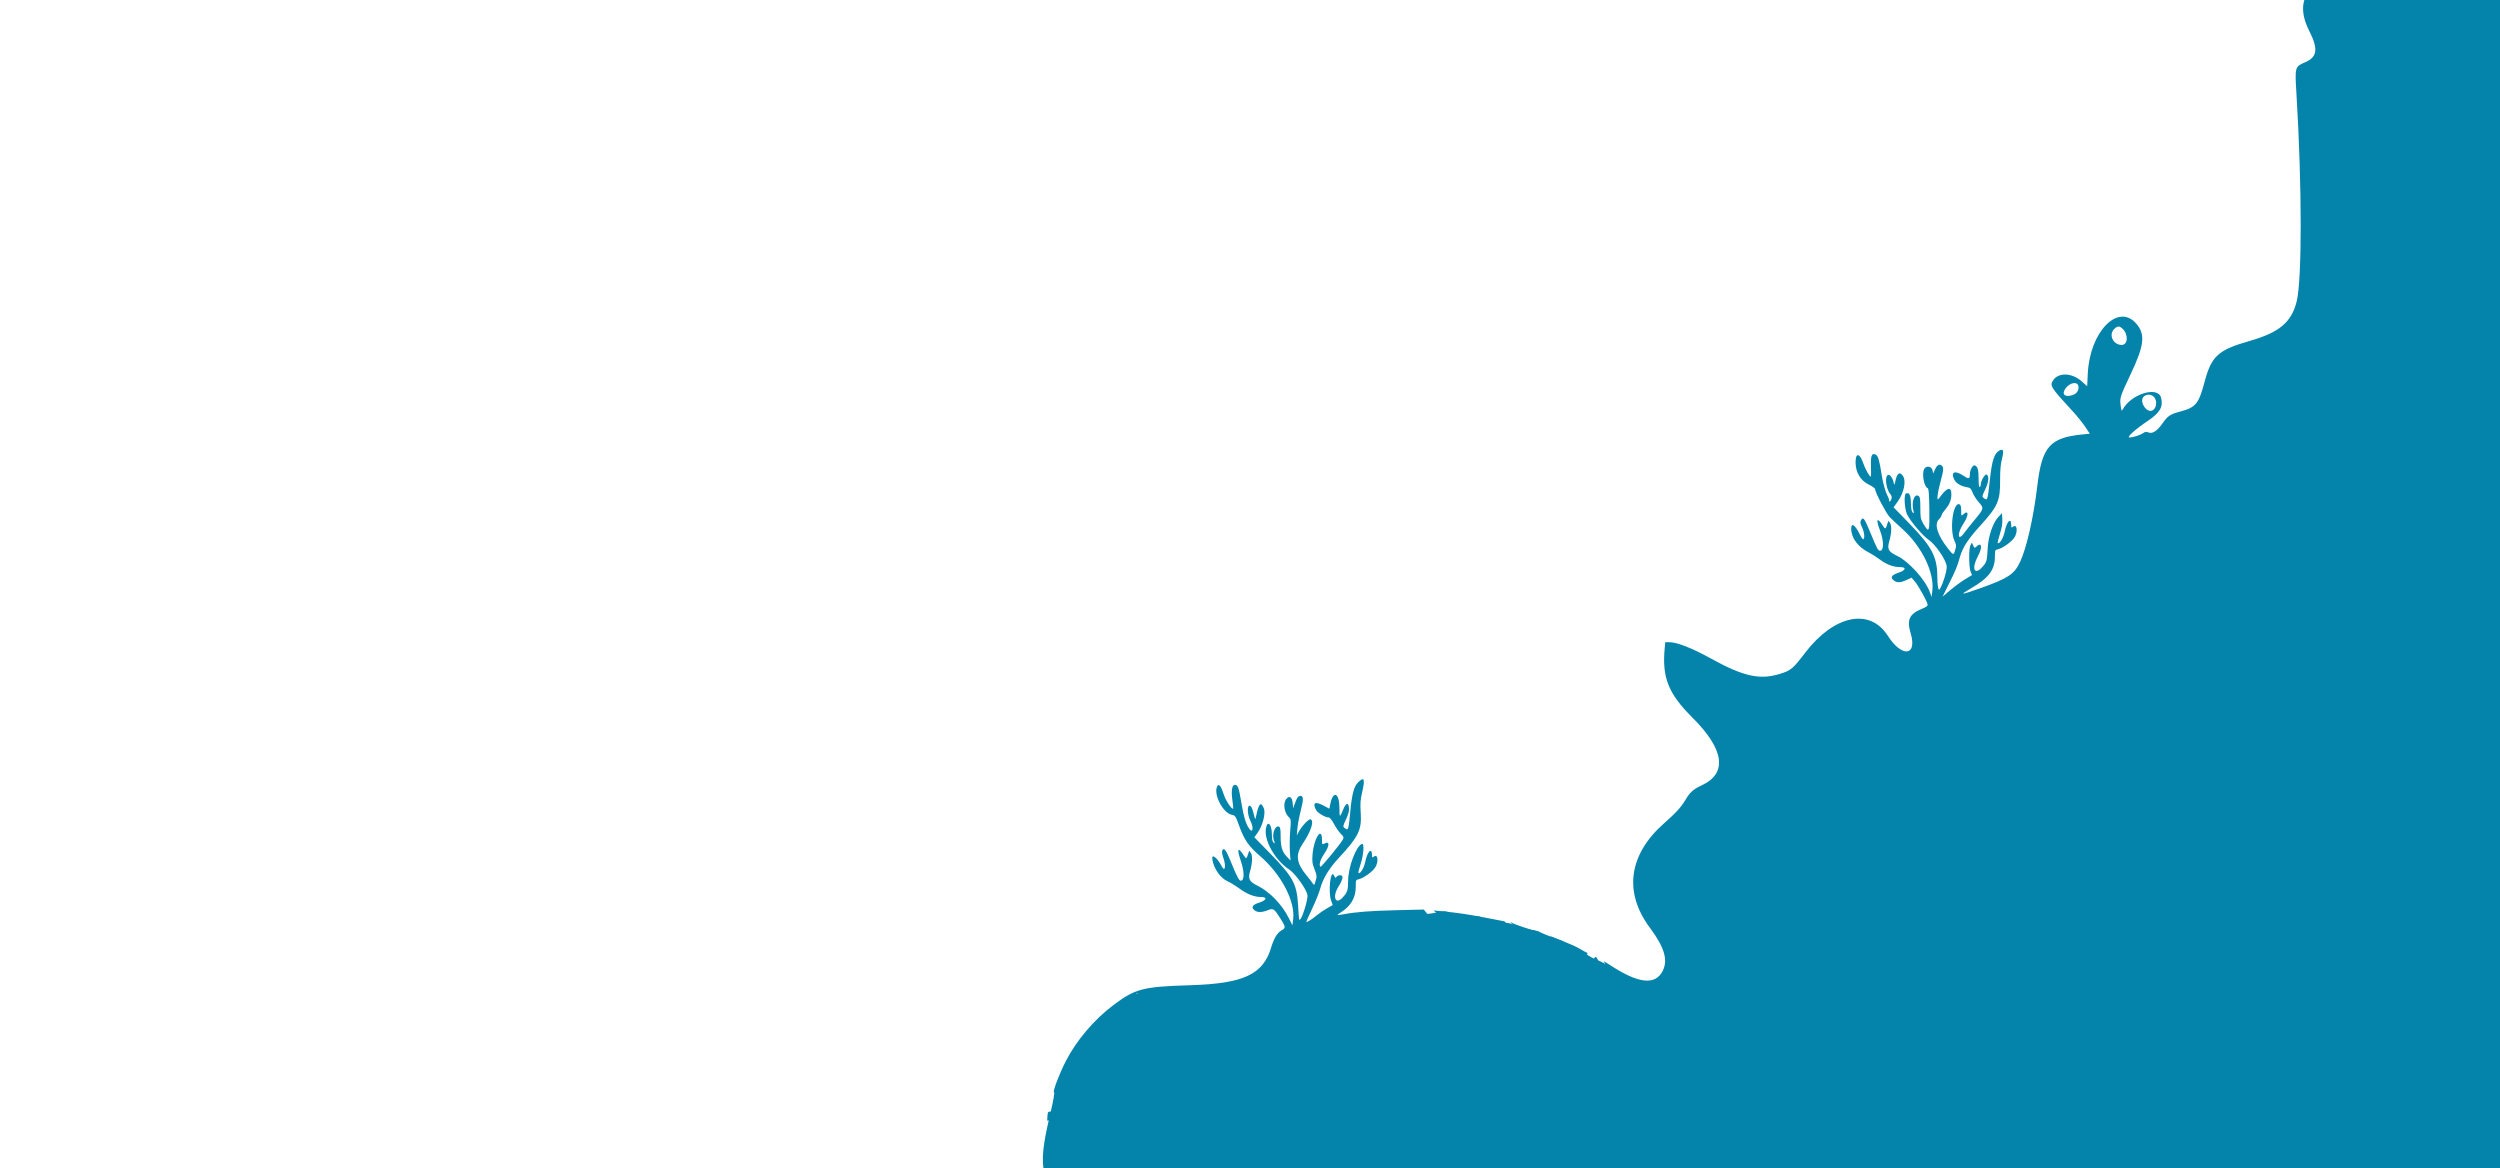
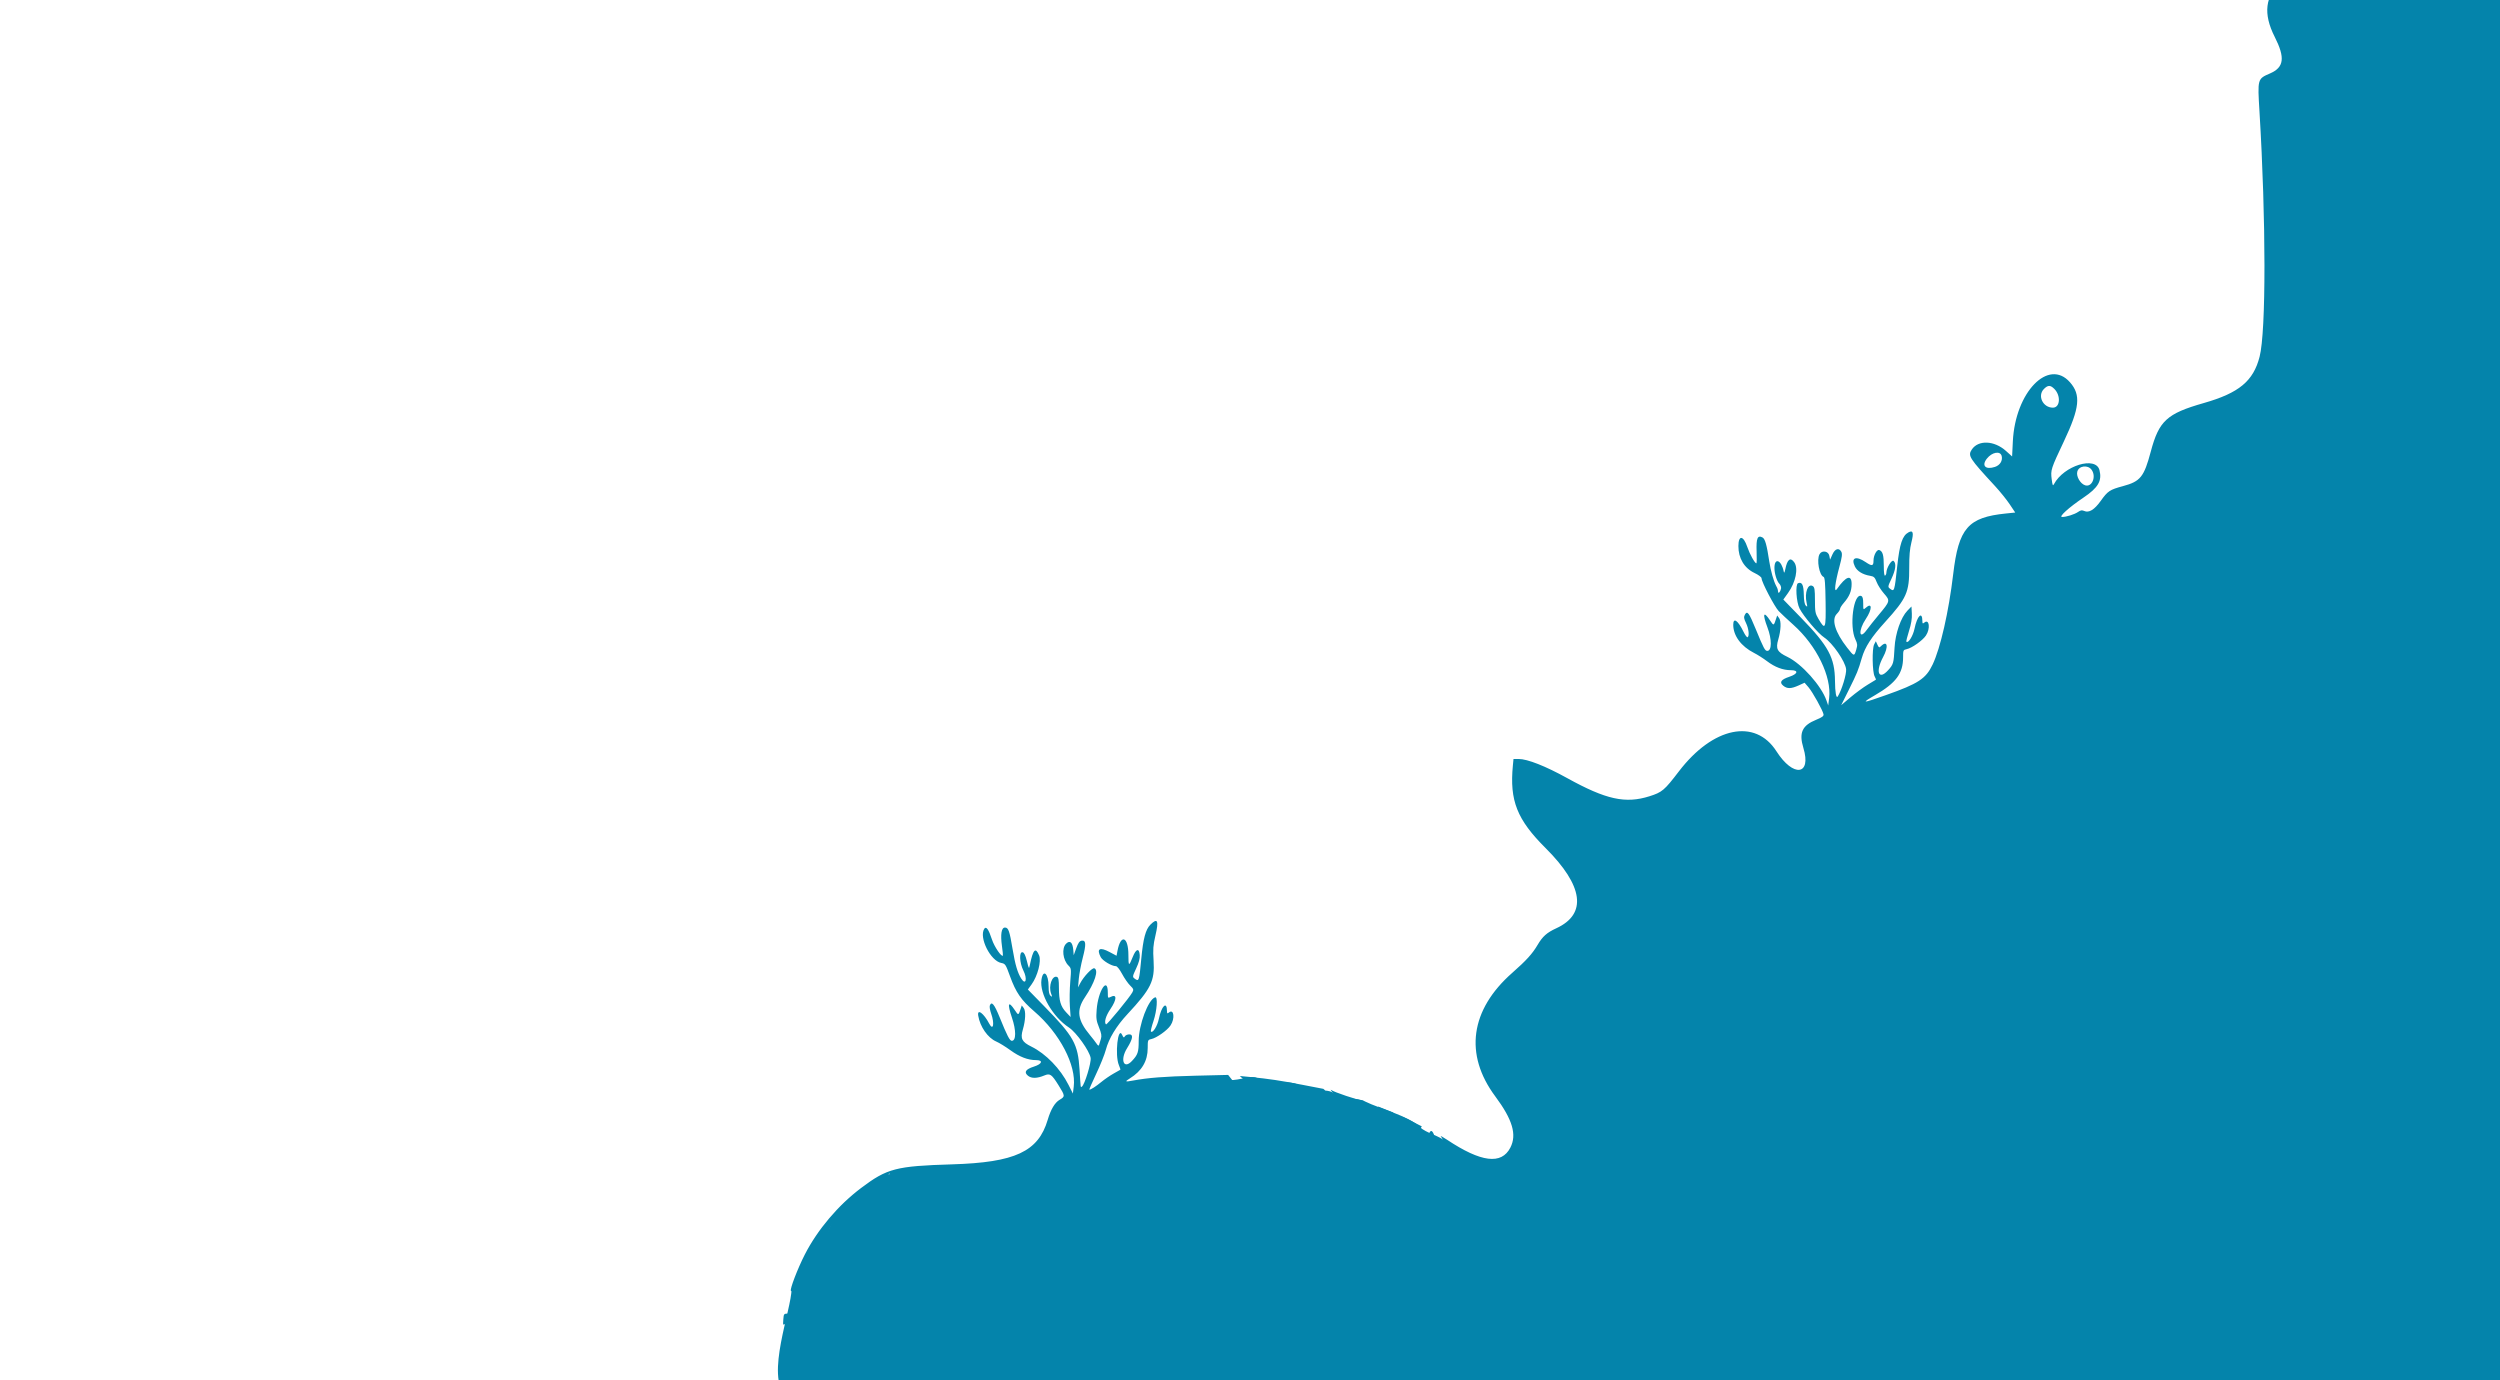
- <svg xmlns="http://www.w3.org/2000/svg" id="splitsvg" version="1.1" viewBox="47.156 314.203 382.65 178.627">
+ <svg xmlns="http://www.w3.org/2000/svg" id="splitsvg" version="1.1" viewBox="106.025 314.203 323.781 178.627">
  <defs />
  <path id="path3" d="M 381.598 1.237 C 381.734 2.732 381.396 9.626 381.079 11.845 C 380.552 15.532 379.296 17.112 376.594 17.488 C 373.798 17.877 373.602 17.666 375.632 16.456 C 377.42 15.39 377.984 14.769 378.107 13.728 C 378.192 13.012 378.273 12.868 378.697 12.68 C 379.713 12.23 380.531 10.667 379.75 10.667 C 379.613 10.667 379.5 10.554 379.5 10.417 C 379.5 10.077 379.222 10.101 379.013 10.458 C 378.876 10.694 378.843 10.63 378.838 10.125 C 378.836 9.781 378.77 9.5 378.692 9.5 C 378.151 9.5 377.334 11.43 377.333 12.71 C 377.332 13.384 377.24 13.698 376.929 14.083 C 376.37 14.776 376.146 14.26 376.65 13.443 C 377.143 12.647 377.099 12.386 376.458 12.29 C 375.749 12.184 375.667 12.348 375.709 13.783 L 375.744 14.983 L 374.778 15.675 L 373.811 16.367 L 374.299 15.392 C 374.567 14.856 374.914 14.028 375.07 13.554 C 375.383 12.595 375.983 11.695 377.2 10.355 C 378.404 9.028 378.567 8.635 378.592 7 C 378.604 6.221 378.673 5.227 378.746 4.792 C 378.892 3.921 378.636 3.714 378.129 4.292 C 377.878 4.577 377.803 4.778 377.596 5.708 C 377.54 5.96 377.384 6.167 377.25 6.167 C 377.116 6.167 376.949 6.373 376.879 6.625 C 376.766 7.03 376.742 6.986 376.667 6.251 C 376.564 5.227 376.101 4.993 375.813 5.82 C 375.607 6.41 375.647 6.393 375.087 6.138 C 374.781 5.999 374.606 5.994 374.479 6.121 C 374.159 6.441 374.497 6.962 375.256 7.319 C 375.665 7.511 376 7.733 376 7.811 C 376 7.889 376.191 8.236 376.425 8.58 L 376.851 9.207 L 376.42 9.812 C 375.261 11.44 374.426 12.027 375.432 10.506 C 375.866 9.851 375.857 9.5 375.407 9.5 C 375.262 9.5 375.167 9.335 375.167 9.083 C 375.167 8.487 374.751 8.563 374.479 9.208 C 374.206 9.854 374.175 11.853 374.432 12.183 C 374.532 12.312 374.569 12.579 374.515 12.778 C 374.427 13.102 374.361 13.057 373.868 12.339 C 373.054 11.153 373.006 10.529 373.654 9.52 C 374.573 8.087 374.378 6.539 373.446 7.875 L 373.184 8.25 L 373.177 7.833 C 373.173 7.604 373.283 7.045 373.421 6.591 C 373.637 5.879 373.639 5.734 373.435 5.53 C 373.158 5.254 372.836 5.398 372.828 5.802 C 372.824 6.06 372.809 6.059 372.653 5.792 C 372.26 5.116 371.565 5.767 371.768 6.622 C 371.829 6.876 371.981 7.202 372.106 7.347 C 372.282 7.55 372.309 7.964 372.224 9.162 C 372.095 10.969 371.667 10.944 371.667 9.13 C 371.667 8.154 371.322 7.646 371.006 8.156 C 370.912 8.309 370.854 8.294 370.778 8.097 C 370.723 7.952 370.562 7.833 370.422 7.833 C 370.058 7.833 370.072 9.449 370.44 10.005 C 370.624 10.282 370.507 10.217 370.084 9.808 L 369.455 9.199 L 369.821 8.443 C 370.257 7.542 370.252 6.285 369.813 6.202 C 369.65 6.171 369.498 6.301 369.43 6.534 L 369.316 6.917 L 369.164 6.542 C 368.807 5.666 368.345 6.357 368.655 7.304 C 368.765 7.641 368.891 8.029 368.935 8.167 C 368.979 8.304 368.897 8.209 368.751 7.956 C 368.606 7.703 368.356 6.841 368.195 6.04 C 367.935 4.742 367.86 4.577 367.513 4.527 C 367.136 4.473 367.126 4.503 367.201 5.411 C 367.291 6.498 367.013 6.419 366.632 5.25 C 366.327 4.313 365.906 4.349 365.95 5.308 C 365.99 6.182 366.332 6.745 367.096 7.196 C 367.41 7.381 367.667 7.633 367.667 7.754 C 367.667 7.876 367.918 8.457 368.225 9.046 C 368.687 9.934 368.747 10.164 368.578 10.396 C 368.398 10.642 368.361 10.645 368.275 10.422 C 368.069 9.884 367.795 10.159 367.906 10.792 C 368.325 13.185 368.201 13.321 367.389 11.362 C 366.71 9.726 366.065 9.703 366.564 11.333 C 366.68 11.712 366.651 11.7 366.25 11.208 C 365.739 10.581 365.5 10.521 365.5 11.019 C 365.5 11.652 366.216 12.685 366.894 13.031 C 367.25 13.213 367.843 13.58 368.212 13.847 C 368.685 14.19 369.085 14.336 369.567 14.341 L 370.25 14.349 L 369.669 14.634 C 368.549 15.181 368.952 15.882 370.196 15.55 C 370.941 15.351 371.155 15.555 371.907 17.178 L 372.312 18.052 L 371.494 18.787 C 369.38 20.688 369.105 22.968 370.627 25.975 C 372.001 28.691 371.843 29.924 370.019 30.715 C 368.392 31.421 368.397 31.402 368.655 35.645 C 369.509 49.707 369.517 64.12 368.672 67.402 C 367.859 70.564 366.012 72.096 361.439 73.403 C 356.656 74.769 355.639 75.701 354.577 79.692 C 353.704 82.97 353.235 83.554 350.982 84.161 C 349.26 84.626 349.012 84.79 348.094 86.078 C 347.272 87.229 346.567 87.657 345.952 87.378 C 345.67 87.25 345.485 87.28 345.167 87.503 C 344.712 87.822 343.613 88.168 343.083 88.159 C 342.613 88.151 343.996 86.903 345.873 85.64 C 347.767 84.366 348.282 83.481 347.935 82.096 C 347.466 80.227 343.31 81.504 342.038 83.909 C 341.895 84.178 341.845 84.065 341.743 83.254 C 341.595 82.067 341.638 81.936 343.339 78.333 C 345.375 74.023 345.546 72.347 344.119 70.721 C 341.329 67.544 337.024 71.99 336.713 78.369 L 336.618 80.321 L 335.826 79.608 C 334.304 78.24 332.226 78.158 331.389 79.435 C 330.866 80.234 331.052 80.524 334.417 84.168 C 335.058 84.863 335.907 85.916 336.303 86.508 L 337.022 87.583 L 335.812 87.707 C 330.898 88.209 329.692 89.599 328.987 95.568 C 328.416 100.403 327.336 105.15 326.323 107.271 C 325.444 109.113 324.49 109.737 320.266 111.232 C 317.178 112.326 316.994 112.326 318.867 111.236 C 321.589 109.651 322.5 108.422 322.5 106.333 C 322.5 105.422 322.523 105.37 322.958 105.279 C 323.641 105.135 325.019 104.162 325.453 103.517 C 326.059 102.615 325.895 101.298 325.243 101.839 C 325.042 102.006 325 101.973 324.997 101.645 C 324.989 100.302 324.321 100.946 323.978 102.628 C 323.787 103.568 323.168 104.557 322.924 104.313 C 322.882 104.27 323.035 103.644 323.264 102.921 C 323.553 102.013 323.666 101.321 323.632 100.679 L 323.583 99.75 L 323.051 100.3 C 322.214 101.163 321.492 103.243 321.394 105.069 C 321.284 107.114 321.247 107.243 320.56 108.004 C 319.329 109.366 318.884 108.202 319.909 106.304 C 320.648 104.937 320.464 104.059 319.617 104.906 C 319.409 105.115 319.351 105.088 319.173 104.698 L 318.969 104.25 L 318.749 104.671 C 318.464 105.214 318.512 108.256 318.814 108.806 C 318.931 109.02 319.002 109.214 318.972 109.236 C 318.941 109.259 318.467 109.548 317.917 109.877 C 317.367 110.207 316.369 110.939 315.699 111.504 L 314.482 112.532 L 315.462 110.558 C 316.563 108.34 316.678 108.059 317.155 106.417 C 317.569 104.988 318.395 103.714 320.179 101.75 C 322.958 98.692 323.307 97.906 323.294 94.733 C 323.287 93.205 323.369 92.254 323.577 91.443 C 323.896 90.197 323.792 89.832 323.208 90.144 C 322.408 90.573 322.057 91.617 321.743 94.5 C 321.379 97.847 321.37 97.874 320.789 97.433 C 320.511 97.222 320.523 97.148 320.997 96.146 C 321.539 95 321.638 94.156 321.268 93.848 C 321.023 93.645 320.333 94.774 320.333 95.376 C 320.333 95.525 320.258 95.693 320.167 95.75 C 320.061 95.815 320 95.359 320 94.499 C 320 93.104 319.862 92.61 319.423 92.442 C 319.105 92.32 318.667 93.115 318.667 93.815 C 318.667 94.525 318.473 94.561 317.646 94 C 316.396 93.153 315.712 93.426 316.25 94.559 C 316.543 95.176 317.272 95.624 318.243 95.781 C 318.718 95.858 318.844 95.98 319.077 96.589 C 319.227 96.983 319.657 97.654 320.031 98.079 C 320.848 99.007 320.837 99.052 319.329 100.851 C 318.761 101.529 318.068 102.4 317.79 102.786 C 316.785 104.184 316.67 102.866 317.667 101.373 C 318.522 100.093 318.515 99.149 317.656 99.926 C 317.341 100.212 317.333 100.198 317.333 99.354 C 317.333 98.723 317.263 98.462 317.072 98.389 C 316.078 98.008 315.508 102.331 316.329 104.03 C 316.591 104.573 316.606 104.754 316.433 105.34 C 316.167 106.241 316.155 106.238 315.252 105.083 C 313.694 103.088 313.189 101.432 313.917 100.705 C 314.146 100.475 314.333 100.188 314.333 100.066 C 314.333 99.945 314.548 99.599 314.81 99.297 C 315.545 98.454 315.833 97.761 315.833 96.842 C 315.833 95.567 315.106 95.818 313.925 97.5 C 313.521 98.075 313.677 96.724 314.267 94.546 C 314.589 93.358 314.642 92.932 314.502 92.671 C 314.198 92.102 313.687 92.252 313.348 93.009 L 313.045 93.685 L 312.943 93.176 C 312.819 92.555 311.972 92.43 311.673 92.989 C 311.285 93.713 311.644 95.707 312.201 95.921 C 312.365 95.984 312.428 96.765 312.462 99.165 C 312.513 102.696 312.435 102.882 311.537 101.355 C 311.126 100.656 311.083 100.429 311.083 98.935 C 311.083 97.578 311.034 97.255 310.805 97.111 C 310.178 96.715 309.711 97.971 310.004 99.269 C 310.124 99.802 310.111 99.849 309.901 99.64 C 309.741 99.479 309.653 98.998 309.639 98.199 C 309.615 96.943 309.409 96.538 308.895 96.735 C 308.525 96.877 308.663 99.186 309.091 100.016 C 309.628 101.058 311.501 103.256 312.297 103.778 C 313.361 104.477 315.007 106.861 315.119 107.866 C 315.189 108.5 314.562 110.559 314.042 111.401 C 313.842 111.723 313.69 110.88 313.678 109.393 C 313.655 106.386 312.844 104.874 309.288 101.217 L 306.988 98.851 L 307.594 98.007 C 308.589 96.622 308.958 94.823 308.407 94.037 C 307.907 93.324 307.5 93.632 307.245 94.917 C 307.157 95.357 307.09 95.47 307.047 95.25 C 306.749 93.732 305.841 93.357 305.837 94.75 C 305.834 95.474 306.144 96.478 306.471 96.804 C 306.627 96.96 306.727 97.236 306.694 97.419 C 306.621 97.825 306.342 98.152 306.313 97.867 C 306.277 97.529 306.245 97.429 306.058 97.083 C 305.735 96.485 305.348 95.107 305.168 93.917 C 304.846 91.779 304.624 90.989 304.294 90.812 C 303.652 90.469 303.464 90.911 303.527 92.616 C 303.558 93.469 303.546 94.166 303.5 94.166 C 303.296 94.163 302.636 92.972 302.322 92.044 C 301.814 90.54 301.175 90.47 301.169 91.918 C 301.163 93.51 301.928 94.784 303.271 95.419 C 303.771 95.656 304.167 95.954 304.167 96.094 C 304.167 96.571 305.846 99.781 306.391 100.348 C 306.692 100.661 307.551 101.465 308.301 102.135 C 311.302 104.816 313.265 108.852 312.919 111.626 L 312.8 112.576 L 312.585 111.952 C 311.92 110.016 309.368 107.163 307.501 106.269 C 306.192 105.642 305.98 105.236 306.33 104.038 C 306.684 102.826 306.73 101.64 306.439 101.25 L 306.19 100.917 L 306.081 101.25 C 305.74 102.292 305.752 102.288 305.255 101.537 C 304.416 100.269 304.262 100.7 304.929 102.455 C 305.518 104.004 305.51 105.5 304.913 105.5 C 304.611 105.5 304.445 105.186 303.414 102.677 C 302.528 100.52 302.316 100.243 302.001 100.832 C 301.849 101.115 301.88 101.324 302.156 101.895 C 302.507 102.619 302.613 103.577 302.36 103.734 C 302.282 103.781 302.047 103.467 301.836 103.035 C 301.101 101.53 300.499 101.119 300.502 102.125 C 300.505 103.539 301.525 104.918 303.191 105.763 C 303.637 105.988 304.395 106.471 304.876 106.835 C 305.898 107.609 306.933 108 307.959 108 C 308.998 108 308.882 108.484 307.751 108.859 C 306.683 109.214 306.442 109.571 306.977 110.01 C 307.484 110.427 307.998 110.418 308.963 109.979 L 309.741 109.625 L 310.245 110.209 C 310.775 110.823 312.099 113.204 312.194 113.714 C 312.237 113.941 312.012 114.109 311.25 114.418 C 309.419 115.162 308.989 116.104 309.585 118.068 C 310.665 121.628 308.283 121.923 306.093 118.5 C 303.349 114.211 297.877 115.337 293.468 121.097 C 291.574 123.572 291.289 123.813 289.642 124.332 C 286.533 125.312 284.022 124.758 279.011 121.986 C 276.181 120.42 273.846 119.5 272.705 119.5 L 272.042 119.5 L 271.961 120.344 C 271.524 124.898 272.494 127.347 276.194 131.034 C 281.108 135.929 281.598 139.581 277.588 141.424 C 276.36 141.989 275.812 142.476 275.161 143.583 C 274.488 144.729 273.702 145.595 271.879 147.199 C 266.436 151.988 265.64 157.76 269.675 163.188 C 271.923 166.212 272.497 168.157 271.636 169.833 C 270.483 172.076 267.852 171.748 263.436 168.814 C 262.897 168.456 262.531 168.257 262.622 168.373 C 263.429 169.391 263.57 172.033 262.913 173.834 C 262.63 174.611 262.429 175.556 262.381 176.333 L 262.304 177.583 L 263.121 176.73 C 263.571 176.262 264.121 175.781 264.344 175.663 C 264.567 175.545 264.2 176.029 263.528 176.739 C 261.95 178.406 261.312 179.729 261.449 181.054 C 261.567 182.2 261.112 183.252 259.784 184.906 C 258.043 187.073 257.879 188.16 258.888 190.829 L 259.422 192.241 L 260.912 193.025 C 262.572 193.899 263.469 194.15 263.688 193.804 C 263.977 193.348 263.846 190.079 263.478 188.555 C 262.822 185.84 263.01 183.903 264.042 182.727 C 264.505 182.2 265.631 181.451 265.468 181.778 C 264.369 183.991 264.408 185.45 265.675 189.441 C 266.028 190.555 266.368 191.85 266.431 192.32 C 266.619 193.739 267.17 193.475 268.254 191.448 C 269.758 188.634 271.888 187.641 274.948 188.326 C 275.449 188.438 275.884 188.504 275.914 188.473 C 276.023 188.361 274.765 186.625 273.81 185.572 C 272.629 184.267 272.581 183.981 273.466 183.515 C 273.971 183.249 274.863 183.534 275.424 184.139 L 275.833 184.58 L 275.833 183.46 C 275.833 180.179 278.21 177.559 279.739 179.155 C 280.459 179.907 280.32 181.218 279.285 183.427 C 278.238 185.663 278.207 186.563 279.21 185.626 C 280.219 184.684 281.553 184.511 281.847 185.285 C 282.107 185.971 281.897 186.462 281.128 186.963 C 280.379 187.451 278.667 189.073 278.667 189.295 C 278.667 189.426 282.339 190.963 283.5 191.316 C 286.204 192.14 290.167 192.65 290.167 192.175 C 290.167 190.915 287.546 186.859 284.774 183.828 C 283.116 182.016 282.808 181.42 283.173 180.738 C 283.875 179.426 286.637 179.676 287.889 181.164 L 288.286 181.636 L 288.396 180.026 C 288.858 173.266 292.963 168.84 295.787 172.056 C 297.23 173.699 296.986 175.46 294.658 180.234 C 293.701 182.196 293.602 182.5 293.533 183.693 C 293.443 185.248 293.373 185.22 294.537 184.093 C 297.245 181.469 300.413 181.864 299.652 184.731 C 299.424 185.59 299.062 185.982 297.681 186.864 C 295.32 188.372 294.175 189.596 293.524 191.31 C 293.135 192.335 293.094 192.322 295.149 191.829 C 305.206 189.418 309.4 178.097 302.984 170.678 C 299.894 167.105 300.441 165.503 305.667 162.821 C 309.678 160.763 311.833 157.237 311.833 152.734 C 311.833 148.461 310.629 146.199 306.534 142.775 C 304.788 141.315 304.86 141.602 305.7 139.417 C 306.543 137.225 307.371 136.111 308.917 135.091 C 316.735 129.933 323.874 128.726 328.494 131.782 C 330.898 133.372 332.608 135.828 335.268 141.51 C 337.947 147.233 339.804 149.455 342.643 150.337 C 344.292 150.85 344.215 150.922 344.137 148.958 C 344.048 146.714 343.871 146.362 342.574 145.859 C 340.798 145.169 340.441 144.143 340.824 140.843 C 341.151 138.031 340.602 136.949 337.583 134.454 C 333.986 131.481 333.431 130.124 334.486 126.879 C 334.882 125.66 335.167 125.44 335.167 126.352 C 335.167 128.659 336.34 130.713 338.583 132.333 C 342.282 135.004 343.195 136.499 342.523 138.783 C 342.032 140.45 342.013 140.384 343.514 142.25 C 344.252 143.167 345.103 144.353 345.405 144.887 L 345.954 145.857 L 346.07 144.834 C 346.278 142.995 345.821 141.602 344.152 138.996 C 341.888 135.458 341.823 134.076 343.763 130.647 C 345.284 127.959 345.757 124.844 345.031 122.292 C 344.646 120.936 344.747 120.901 345.725 122.045 C 347.842 124.523 348.01 126.237 346.6 130.964 C 345.095 136.007 345.182 137.494 347.192 141.124 C 347.709 142.057 347.593 142.171 348.959 139.375 C 350.516 136.188 350.633 135.549 350.374 131.634 C 350.081 127.184 350.237 126.266 351.852 122.934 C 353.365 119.812 353.485 118.666 352.491 116.833 C 350.263 112.725 350.278 111.476 352.619 106.371 L 353.098 105.326 L 353.029 107.919 C 352.942 111.166 353.092 111.962 354.335 114.833 C 356.236 119.223 356.152 120.16 353.56 123.468 C 351.205 126.473 351.064 127.401 352.414 131.011 C 353.697 134.442 353.627 135.387 351.931 137.47 C 350.301 139.473 350.027 140.334 350.556 141.793 L 350.753 142.336 L 353.051 140.836 C 358.803 137.084 359.656 134.859 358.164 127.5 C 357.308 123.278 357.906 120.987 360.164 119.835 L 360.762 119.53 L 360.287 120.488 C 359.321 122.438 359.474 124.77 360.855 129.135 C 362.954 135.773 361.998 139.783 357.745 142.184 L 356.833 142.699 L 357.857 143.808 C 362.015 148.309 362.454 151.761 359.895 159.828 C 359.3 161.704 358.711 163.674 358.587 164.205 C 358.316 165.366 358.014 165.141 361.703 166.522 C 363.196 167.081 364.88 167.747 365.447 168.003 C 366.307 168.392 366.492 168.428 366.572 168.221 C 366.722 167.828 366.671 163.091 366.496 161.167 C 365.852 154.108 366.313 151.439 369.165 145.703 C 372.235 139.53 372.264 138.049 369.408 133.063 C 367.047 128.94 366.76 126.264 368.182 121.616 C 368.606 120.231 371.463 113.732 371.588 113.87 C 371.611 113.896 371.529 114.892 371.407 116.083 C 370.73 122.676 371.196 125.644 373.831 131.5 C 374.552 133.104 375.195 134.626 375.258 134.883 C 375.529 135.977 375.467 135.092 375.164 133.525 C 374.982 132.588 374.833 131.756 374.833 131.675 C 374.833 131.595 375.152 131.477 375.542 131.413 C 381.012 130.517 385.721 125.056 385.959 119.332 C 386.161 114.46 385.029 112.115 380.196 107.397 L 376.933 104.211 L 376.866 102.147 C 376.589 93.662 381.261 84.082 386.25 82.905 C 386.997 82.729 387.01 82.703 386.654 82.099 C 384.635 78.678 391.99 76.604 395 79.746 C 395.936 80.723 398.637 82 399.768 82 C 399.966 82 400 75.957 400 41 L 400 0 L 390.743 0 L 381.486 0 L 381.598 1.237 M 377.383 7.873 C 377.335 8.124 377.232 8.29 377.154 8.242 C 377.076 8.194 377.097 7.97 377.2 7.743 C 377.433 7.232 377.497 7.278 377.383 7.873 M 370.658 11.78 C 371.54 12.782 372.352 14.443 372.453 15.452 L 372.532 16.25 L 371.95 15.408 C 371.275 14.431 370.363 13.588 369.571 13.211 C 368.886 12.884 368.807 12.694 369.025 11.903 C 369.12 11.561 369.166 11.072 369.129 10.817 L 369.061 10.354 L 369.519 10.68 C 369.771 10.86 370.284 11.355 370.658 11.78 M 373.103 12.964 C 373.388 13.396 373.676 13.846 373.741 13.964 C 373.807 14.082 373.724 14.607 373.556 15.131 L 373.252 16.083 L 373.142 14.865 C 373.073 14.103 372.883 13.345 372.634 12.842 C 372.14 11.843 372.408 11.913 373.103 12.964 M 342.08 71.565 C 342.958 72.443 342.843 74 341.901 74 C 340.603 74 339.864 72.454 340.742 71.576 C 341.256 71.062 341.575 71.06 342.08 71.565 M 335.268 80.263 C 335.419 80.864 335.051 81.457 334.394 81.674 C 333.176 82.076 332.63 81.515 333.349 80.601 C 334.017 79.752 335.092 79.563 335.268 80.263 M 346.922 82.058 C 347.55 82.954 346.957 84.345 346.071 84.054 C 345.451 83.851 344.905 82.903 345.057 82.296 C 345.253 81.515 346.436 81.365 346.922 82.058 M 351.354 90.687 C 350.875 91.511 350.7 92.338 350.508 94.667 C 350.185 98.605 349.209 99.91 346.105 100.561 C 344.651 100.866 344.73 100.759 344.096 103.273 C 343.621 105.151 343.515 105.409 343.236 105.357 C 340.561 104.859 339.135 106.136 337.772 110.25 C 336.748 113.346 336.514 113.508 333.827 112.999 C 332.699 112.785 332.836 113.147 332.555 109.636 C 332.161 104.724 332.763 98.065 333.855 95.272 C 334.942 92.49 338.291 91.744 338.777 94.177 L 338.864 94.612 L 340.14 93.762 C 341.68 92.738 343.058 92.246 347.895 90.995 C 352.063 89.918 351.786 89.942 351.354 90.687 M 319.148 136.75 C 318.469 137.119 318.268 137.807 318.43 139.211 C 318.506 139.874 318.574 141.992 318.582 143.917 C 318.597 147.762 318.688 148.348 319.925 152.556 C 320.434 154.289 320.641 154.749 321.156 155.301 C 321.496 155.666 322.317 156.834 322.98 157.896 C 324.652 160.575 324.819 160.655 326.582 159.62 C 330.319 157.427 332.725 153.176 332.737 148.75 C 332.747 144.652 331.523 143.011 328.286 142.785 C 326.101 142.632 325.859 142.448 322.993 138.78 C 321.454 136.811 320.228 136.163 319.148 136.75 M 375.974 140.083 C 375.839 141.904 374.65 143.952 371.427 147.917 C 367.924 152.224 367.829 154.054 370.716 161.667 C 372.445 166.226 372.344 168.19 370.241 170.935 C 368.412 173.324 369.115 173.347 371.103 170.963 C 376.472 164.523 378.187 155.419 376.573 141.917 C 376.252 139.239 376.076 138.699 375.974 140.083 M 225.009 140.965 C 224.4 141.575 224.082 142.764 223.84 145.333 C 223.562 148.297 223.536 148.373 222.957 147.933 C 222.681 147.724 222.694 147.646 223.176 146.616 C 223.533 145.852 223.672 145.329 223.636 144.886 C 223.559 143.959 223.16 144.066 222.737 145.125 C 222.231 146.395 222.167 146.369 222.167 144.898 C 222.167 142.485 221.17 142.117 220.747 144.373 L 220.632 144.985 L 219.725 144.501 C 218.449 143.82 218.016 144.069 218.579 145.158 C 218.82 145.624 220.005 146.333 220.543 146.333 C 220.704 146.333 221.031 146.742 221.35 147.339 C 221.645 147.893 222.113 148.567 222.389 148.837 C 222.841 149.279 222.871 149.369 222.682 149.721 C 222.329 150.382 219.369 153.98 219.265 153.876 C 218.996 153.607 219.233 152.781 219.833 151.897 C 220.7 150.621 220.702 149.869 219.837 150.331 C 219.522 150.5 219.5 150.463 219.5 149.766 C 219.5 147.585 218.245 149.509 218.055 151.983 C 217.97 153.085 218.011 153.393 218.358 154.254 C 218.673 155.034 218.726 155.358 218.607 155.75 C 218.523 156.025 218.42 156.362 218.378 156.5 C 218.32 156.692 218.238 156.655 218.026 156.342 C 217.874 156.117 217.501 155.635 217.196 155.27 C 215.571 153.323 215.399 152.049 216.532 150.369 C 217.815 148.467 218.347 146.836 217.757 146.609 C 217.484 146.504 216.381 147.669 215.926 148.541 L 215.644 149.083 L 215.743 147.959 C 215.798 147.341 216.03 146.113 216.259 145.23 C 216.716 143.475 216.68 142.951 216.112 143.032 C 215.846 143.07 215.666 143.32 215.418 144 L 215.083 144.917 L 215.029 144.252 C 214.947 143.24 214.594 142.929 214.095 143.428 C 213.504 144.02 213.666 145.515 214.403 146.252 C 214.771 146.619 214.778 146.687 214.637 148.357 C 214.557 149.307 214.534 150.721 214.586 151.5 L 214.681 152.917 L 214.103 152.307 C 213.391 151.558 213.169 150.8 213.168 149.12 C 213.167 148.116 213.11 147.801 212.915 147.726 C 212.288 147.486 211.788 148.926 212.16 149.9 C 212.322 150.326 212.314 150.358 212.089 150.171 C 211.912 150.024 211.833 149.655 211.833 148.969 C 211.833 147.312 211.125 146.634 210.908 148.082 C 210.635 149.901 212.352 152.893 214.464 154.278 C 215.413 154.901 217.129 157.305 217.277 158.219 C 217.375 158.824 216.494 161.715 216.145 161.93 C 215.965 162.041 215.999 162.289 215.841 159.75 C 215.633 156.408 215.096 155.441 211.294 151.554 L 209.147 149.358 L 209.628 148.693 C 210.414 147.609 210.913 145.679 210.601 144.932 C 210.139 143.827 209.821 144.157 209.407 146.167 C 209.289 146.744 209.285 146.738 209.019 145.667 C 208.829 144.902 208.664 144.569 208.458 144.53 C 207.997 144.444 208.063 145.906 208.565 146.898 C 209.106 147.965 208.879 148.867 208.299 147.958 C 207.817 147.204 207.504 146.144 207.17 144.136 C 206.772 141.745 206.626 141.333 206.178 141.333 C 205.722 141.333 205.58 142.212 205.79 143.724 C 205.881 144.38 205.937 144.939 205.915 144.966 C 205.733 145.185 204.799 143.81 204.494 142.876 C 204.063 141.554 203.742 141.111 203.497 141.5 C 202.788 142.621 204.305 145.655 205.706 145.92 C 206.221 146.017 206.281 146.108 206.833 147.636 C 207.595 149.741 208.276 150.727 209.996 152.208 C 213.279 155.036 215.435 159.162 215.086 161.95 L 214.976 162.831 L 214.41 161.707 C 213.355 159.611 211.475 157.674 209.6 156.75 C 208.365 156.142 208.152 155.716 208.496 154.538 C 208.85 153.326 208.897 152.14 208.606 151.75 L 208.357 151.417 L 208.248 151.75 C 207.921 152.748 207.93 152.745 207.449 152.019 C 206.606 150.746 206.455 151.152 207.083 153 C 207.642 154.643 207.636 156 207.069 156 C 206.798 156 206.474 155.374 205.493 152.958 C 204.797 151.244 204.452 150.831 204.219 151.437 C 204.162 151.586 204.24 152.054 204.392 152.479 C 204.851 153.759 204.663 154.773 204.148 153.792 C 203.431 152.424 202.562 151.788 202.717 152.745 C 202.949 154.176 203.955 155.619 205.051 156.094 C 205.435 156.26 206.257 156.765 206.876 157.215 C 208.076 158.087 209.146 158.5 210.205 158.5 C 211.168 158.5 211.002 159.003 209.927 159.343 C 208.853 159.684 208.604 160.068 209.161 160.525 C 209.615 160.897 210.336 160.884 211.296 160.484 C 212.017 160.184 212.232 160.334 213.119 161.76 C 213.981 163.146 213.986 163.21 213.259 163.639 C 212.638 164.006 212.115 164.885 211.715 166.235 C 210.493 170.357 207.494 171.754 199.333 172.001 C 192.075 172.221 190.925 172.519 187.552 175.06 C 184.583 177.297 181.915 180.448 180.265 183.667 C 179.319 185.512 178.265 188.276 178.465 188.388 C 178.53 188.424 178.796 188.505 179.056 188.567 C 179.316 188.629 179.728 188.865 179.971 189.09 C 180.214 189.316 180.494 189.5 180.592 189.5 C 181.787 189.5 181.815 192.061 180.646 194.373 C 180.441 194.779 180.459 194.833 180.8 194.833 C 181.926 194.833 181.608 197.621 180.391 198.418 C 179.885 198.75 179.714 198.62 179.622 197.833 C 179.574 197.425 179.545 197.534 179.527 198.196 L 179.5 199.142 L 181.625 198.588 C 182.794 198.283 184.93 197.754 186.372 197.413 C 189.367 196.705 189.357 196.724 187.253 195.747 C 184.29 194.372 183.88 193.646 184.593 191.036 C 185.184 188.874 185.107 188.225 183.972 185.809 C 182.898 183.522 182.759 181.994 183.478 180.387 C 184.041 179.129 184.5 178.747 184.5 179.537 C 184.5 180.801 185.376 181.928 187.417 183.289 C 190.699 185.478 190.937 187.481 188.317 190.868 C 186.908 192.689 186.807 194.006 188.036 194.515 C 188.316 194.631 188.752 194.901 189.007 195.115 L 189.469 195.504 L 189.134 194.627 C 188.645 193.347 188.79 192.429 189.818 190.322 C 191.367 187.146 191.334 185.821 189.615 182.083 C 188.587 179.847 188.774 178.157 190.458 174.458 C 191.087 173.078 191.333 172.858 191.333 173.675 C 191.333 173.955 191.782 175.378 192.33 176.838 C 195.042 184.058 195.096 186.85 192.587 190.083 C 191.501 191.482 191.274 191.844 190.999 192.614 C 190.832 193.083 190.832 193.083 191.136 192.726 C 191.304 192.53 191.885 192.124 192.429 191.825 C 194.381 190.747 194.436 190.645 195.42 186.183 C 196.574 180.955 196.789 180.667 200.037 180.002 C 202.389 179.52 202.399 179.537 200.645 181.058 C 199.695 181.882 199.043 182.589 198.884 182.969 C 198.576 183.706 198.649 185.689 198.989 185.802 C 199.581 185.999 199.793 186.499 200.07 188.352 C 200.531 191.438 201.359 193.543 201.73 192.574 C 201.785 192.432 201.667 192.094 201.467 191.825 C 201.055 191.266 200.831 189.435 201.139 189.128 C 201.424 188.843 201.769 189.241 202.007 190.13 L 202.218 190.917 L 202.401 190.048 C 202.643 188.894 202.859 188.692 203.338 189.171 C 204.02 189.854 203.489 192.53 202.452 193.634 L 202.087 194.023 L 202.835 193.97 L 203.583 193.917 L 203.692 193.024 C 203.849 191.743 204.667 191.382 204.667 192.594 C 204.667 193.13 204.943 193.25 205.064 192.767 C 205.278 191.917 206.167 192.129 206.167 193.03 C 206.167 193.494 206.2 193.517 206.792 193.468 L 207.417 193.417 L 207.518 192.359 C 207.609 191.405 207.581 191.263 207.238 190.92 C 206.743 190.425 206.426 189.256 206.611 188.611 C 206.9 187.603 207.818 187.597 208.008 188.601 L 208.099 189.083 L 208.308 188.472 C 208.556 187.747 208.859 187.456 209.223 187.596 C 209.683 187.772 209.691 188.258 209.265 189.944 C 209.037 190.846 208.8 191.958 208.738 192.417 L 208.627 193.25 L 209.124 192.583 C 210.493 190.748 211.38 190.76 210.85 192.607 L 210.701 193.129 L 212.747 193.149 L 214.793 193.17 L 214.273 192.179 C 213.809 191.295 213.674 191.165 213.027 190.984 C 212.098 190.724 211.167 189.864 211.167 189.267 C 211.167 188.62 211.583 188.556 212.586 189.048 L 213.467 189.48 L 213.579 188.865 C 213.954 186.813 215.002 187.107 215.161 189.309 L 215.254 190.583 L 215.512 189.845 C 215.782 189.071 216.312 188.573 216.452 188.959 C 216.586 189.328 216.833 188.998 216.835 188.448 C 216.841 186.953 217.767 185.167 218.536 185.167 C 219.006 185.167 219.058 185.555 218.731 186.616 C 218.497 187.374 218.44 188.08 218.464 189.881 C 218.489 191.79 218.44 192.32 218.176 193.016 C 217.948 193.617 217.913 193.872 218.054 193.919 C 218.162 193.955 219.825 194.396 221.75 194.9 C 232.386 197.68 236.247 197.361 242.431 193.192 L 244.788 191.603 L 244.481 190.926 C 244.074 190.029 244.087 188.799 244.52 187.519 C 244.936 186.285 245.041 186.345 245.304 187.967 C 245.643 190.052 246.136 190.746 246.916 190.235 C 247.139 190.089 247.843 189.767 248.48 189.519 L 249.639 189.068 L 249.163 188.748 C 248.289 188.16 248.158 187.444 248.588 185.591 C 248.791 184.713 248.801 184.42 248.639 184.122 C 248.528 183.917 248.319 183.303 248.174 182.756 L 247.911 181.762 L 246.597 181.22 C 245.128 180.614 244.619 180.211 244.141 179.28 C 243.743 178.504 243.546 177.094 243.813 176.929 C 243.929 176.858 244 176.947 244 177.162 C 244 178.259 245.343 179.914 246.85 180.675 C 248.083 181.298 248 181.333 248 180.188 C 248 176.638 246.679 173.384 244.168 170.75 C 242.595 169.1 241.689 167.777 240.986 166.102 C 240.491 164.922 240.376 164.776 239.659 164.413 C 238.558 163.855 236.465 162.156 235.714 161.211 L 235.083 160.417 L 230.833 160.521 C 226.835 160.619 224.698 160.786 222.75 161.15 C 221.724 161.342 221.665 161.298 222.366 160.863 C 223.91 159.904 224.667 158.614 224.667 156.943 C 224.667 155.912 224.683 155.872 225.125 155.779 C 225.808 155.635 227.186 154.662 227.619 154.017 C 228.226 153.115 228.061 151.798 227.409 152.339 C 227.209 152.506 227.166 152.473 227.164 152.145 C 227.155 150.807 226.453 151.477 226.112 153.149 C 225.92 154.09 225.325 155.047 225.082 154.804 C 225.03 154.752 225.178 154.143 225.411 153.451 C 225.872 152.077 225.999 150.253 225.625 150.371 C 224.739 150.651 223.5 153.944 223.5 156.02 C 223.5 157.475 223.387 157.809 222.614 158.625 C 221.55 159.75 221.065 158.452 221.993 156.961 C 222.745 155.75 222.839 155.167 222.279 155.167 C 222.043 155.167 221.785 155.283 221.705 155.425 C 221.586 155.637 221.525 155.603 221.356 155.233 C 220.808 154.03 220.394 157.859 220.933 159.148 C 221.064 159.462 221.151 159.73 221.127 159.746 C 221.103 159.761 220.708 159.985 220.25 160.242 C 219.792 160.499 219.079 160.988 218.667 161.328 C 217.967 161.905 217.301 162.333 217.104 162.333 C 217.057 162.333 217.456 161.415 217.99 160.292 C 218.524 159.169 219.088 157.762 219.244 157.167 C 219.627 155.705 220.605 154.093 222.052 152.539 C 225.09 149.276 225.594 148.246 225.429 145.638 C 225.335 144.14 225.373 143.623 225.671 142.352 C 226.126 140.414 225.943 140.031 225.009 140.965 M 354.9 143.482 C 352.292 144.644 349.31 147.288 349.77 148.033 C 349.923 148.279 349.861 150.073 349.684 150.539 C 349.538 150.922 349.574 150.97 350.138 151.139 C 352.063 151.72 352.821 153.226 353.168 157.167 C 353.364 159.386 353.628 160.833 353.836 160.833 C 354.088 160.833 355.798 157.471 356.422 155.748 C 357.622 152.431 357.817 148.216 356.929 144.76 C 356.398 142.695 356.51 142.765 354.9 143.482 M 285.47 147.292 C 286.179 148.002 287.072 148.786 287.454 149.034 C 287.972 149.369 288.19 149.645 288.31 150.117 C 290.217 157.578 289.823 159.336 285.703 161.75 C 282.503 163.625 281.207 163.598 279.22 161.612 C 278.47 160.863 277.484 159.912 277.028 159.5 C 275.753 158.345 275.693 157.981 276.145 154.129 C 276.711 149.313 276.436 149.734 280.488 147.462 C 283.819 145.595 283.778 145.596 285.47 147.292 M 237.867 161.737 C 238.726 162.535 240.037 163.456 241.92 164.583 C 246.793 167.501 247.914 168.976 248.757 173.583 C 248.907 174.408 249.069 175.196 249.115 175.333 C 249.276 175.809 250.333 170.811 250.333 169.576 C 250.333 168.341 249.944 166.616 249.375 165.326 C 248.942 164.343 247.623 162.258 247.413 162.222 C 247.323 162.207 246.088 161.969 244.667 161.692 C 241.942 161.162 240.321 160.919 238.007 160.694 L 236.597 160.558 L 237.867 161.737 M 248.8 162.967 C 249.723 164.149 250.925 166.585 251.172 167.775 L 251.372 168.74 L 251.748 167.74 C 251.955 167.19 252.329 166.336 252.579 165.842 C 253.048 164.916 252.971 163.734 252.441 163.716 C 251.925 163.698 248.728 162.624 248.439 162.372 C 248.258 162.213 248.42 162.481 248.8 162.967 M 254.275 164.902 C 254.018 165.294 253.91 167.122 253.936 170.61 C 253.949 172.39 254.077 172.769 255.292 174.636 C 256.428 176.384 256.667 176.959 256.667 177.95 L 256.667 178.744 L 257.25 178.161 C 257.793 177.618 257.821 177.539 257.664 176.998 C 257.437 176.213 257.626 174.658 258.114 173.291 L 258.516 172.166 L 257.948 171.198 C 256.934 169.468 256.609 168.409 256.596 166.794 C 256.589 165.991 256.509 165.307 256.417 165.269 C 256.325 165.232 255.863 165.048 255.389 164.859 L 254.528 164.516 L 254.275 164.902 M 240.833 165.073 C 240.833 165.325 242.597 167.764 244.284 169.845 C 247.794 174.174 248.283 175.3 248.659 179.903 C 248.749 181.013 248.923 182.023 249.074 182.315 C 249.217 182.591 249.333 182.967 249.333 183.151 C 249.333 183.561 249.672 184.333 249.853 184.333 C 249.926 184.333 249.887 184.052 249.767 183.708 C 249.647 183.365 249.419 182.221 249.26 181.167 C 248.674 177.279 248.474 176.199 247.909 173.89 C 246.68 168.872 245.271 166.69 242.583 165.645 C 241.85 165.36 241.156 165.091 241.042 165.046 C 240.927 165.001 240.833 165.013 240.833 165.073 M 257.667 166.826 C 257.667 167.83 258.158 169.454 258.782 170.509 L 259.072 171 L 259.293 170.625 C 259.499 170.276 259.51 170.296 259.452 170.915 C 259.408 171.391 259.528 171.883 259.871 172.639 C 260.135 173.221 260.435 174.117 260.538 174.63 C 260.7 175.436 260.747 175.514 260.886 175.202 C 261.007 174.931 260.939 174.538 260.614 173.629 C 259.556 170.669 259.389 168.242 260.164 167.08 C 260.169 167.072 259.049 166.504 258.375 166.174 L 257.667 165.827 L 257.667 166.826 M 252.842 167.931 C 251.87 170.531 251.937 172.19 253.158 175.699 C 253.718 177.311 254.071 178.651 254.188 179.616 C 254.286 180.423 254.389 181.107 254.416 181.136 C 254.728 181.463 255.412 179.084 255.414 177.667 C 255.417 175.944 255.479 176.126 253.85 173.067 C 252.996 171.463 252.877 170.691 253.169 168.654 C 253.425 166.865 253.324 166.642 252.842 167.931 M 261.038 168.239 C 260.729 169.393 260.788 170.341 261.262 171.84 C 261.768 173.441 261.776 173.44 262.009 171.76 C 262.338 169.393 261.522 166.432 261.038 168.239 M 250.255 174.836 C 249.736 176.879 249.638 177.513 249.72 178.294 C 249.882 179.84 251.57 185.246 251.838 185.08 C 252.635 184.588 253.273 181.941 253.11 179.804 C 253.026 178.704 251.299 172.744 250.969 172.413 C 250.925 172.37 250.604 173.46 250.255 174.836 M 292.439 172.679 C 291.259 173.607 292.526 175.718 293.985 175.255 C 294.656 175.042 294.549 173.512 293.808 172.723 C 293.357 172.243 293.008 172.231 292.439 172.679 M 259.353 174.115 C 259.364 174.464 259.423 174.975 259.485 175.25 L 259.597 175.75 L 259.818 175.35 C 259.991 175.036 259.997 174.815 259.848 174.316 C 259.586 173.441 259.329 173.336 259.353 174.115 M 260.958 177.241 C 260.445 177.885 260.415 178.075 260.735 178.653 L 260.958 179.056 L 261.154 178.69 C 261.343 178.336 261.614 176.667 261.482 176.667 C 261.446 176.667 261.21 176.925 260.958 177.241 M 256.949 181.042 C 255.064 182.878 254.832 183.3 254.563 185.395 L 254.453 186.25 L 255.518 185.167 C 256.104 184.571 257.202 183.506 257.958 182.801 C 259.462 181.399 259.584 181.088 259.092 179.911 C 258.783 179.171 258.972 179.071 256.949 181.042 M 277.927 179.655 C 277.433 180.201 278.083 181.196 278.763 180.935 C 279.082 180.813 279.065 179.922 278.738 179.595 C 278.399 179.256 278.28 179.265 277.927 179.655 M 285.233 181.567 C 284.193 182.607 284.637 183.378 286.052 182.988 C 287.289 182.646 287.512 181 286.32 181 C 285.951 181 285.636 181.164 285.233 181.567 M 297.109 183.138 C 296.557 183.749 296.969 185.039 297.782 185.243 C 298.733 185.482 299.235 183.935 298.448 183.196 C 297.977 182.753 297.477 182.732 297.109 183.138 M 257.199 184.997 C 255.412 186.96 254.833 187.911 254.833 188.886 C 254.833 189.613 254.768 189.599 255.87 189.11 C 256.959 188.628 257.094 188.46 257.227 187.417 C 257.287 186.939 257.685 185.855 258.16 184.875 C 258.614 183.935 258.959 183.167 258.926 183.167 C 258.893 183.167 258.115 183.99 257.199 184.997 M 274.079 184.406 C 273.599 184.886 273.658 185.167 274.239 185.167 C 274.698 185.167 275.05 184.797 274.972 184.397 C 274.883 183.939 274.542 183.942 274.079 184.406 M 249.251 186.319 C 249.132 187.506 249.272 188.033 249.819 188.453 C 250.78 189.191 251.097 186.853 250.181 185.776 C 249.528 185.008 249.374 185.098 249.251 186.319 M 280.385 185.439 C 280.246 185.801 280.535 186.238 280.954 186.3 C 281.311 186.354 281.557 185.843 281.387 185.401 C 281.263 185.077 280.513 185.106 280.385 185.439 M 251.784 188.221 C 251.661 188.542 251.798 189 252.018 189 C 252.193 189 252.193 188.71 252.017 188.262 C 251.905 187.975 251.88 187.97 251.784 188.221 M 256.208 189.624 C 255.508 189.973 255.522 190.03 256.417 190.465 C 257.228 190.859 257.258 190.83 257.063 189.854 C 256.944 189.261 256.94 189.26 256.208 189.624 M 216.14 191.327 C 215.711 192.276 215.707 192.318 216.003 192.586 C 216.295 192.85 216.313 192.826 216.415 192.056 C 216.474 191.613 216.56 191.044 216.607 190.792 C 216.734 190.118 216.634 190.231 216.14 191.327 M 179.071 191.08 C 178.895 191.213 178.476 191.325 178.142 191.328 C 177.542 191.333 177.533 191.344 177.474 192.083 C 177.4 193.009 177.372 193.013 178.569 191.909 C 179.48 191.068 179.813 190.519 179.071 191.08 M 198.674 191.371 C 198.024 192.317 196.931 193.001 194.964 193.694 C 192.948 194.404 192.257 194.828 191.782 195.647 C 191.617 195.933 191.504 196.166 191.532 196.165 C 192.077 196.146 200.406 194.315 200.381 194.219 C 200.362 194.144 200.054 193.35 199.697 192.454 L 199.049 190.825 L 198.674 191.371 M 177.138 198.398 C 177.108 199.188 177.097 199.834 177.114 199.834 C 177.779 199.825 177.95 199.501 177.788 198.555 C 177.49 196.806 177.201 196.736 177.138 198.398 M -25 0 L -5 0 L -5 20 L -25 20 L -25 0 Z M 405 0 L 425 0 L 425 20 L 405 20 L 405 0 Z" stroke="none" fill="#0484ab" fill-rule="evenodd" transform="translate(30,293)" />
  <path style="fill: rgb(4, 132, 171);" d="M 208.548 481.082 C 208.548 483.851 205.116 492.368 207.799 495.051 C 211.656 498.908 219.415 497.094 225.261 499.042 C 226.832 499.566 228.927 498.518 230.499 499.042 C 235.409 500.679 242.898 499.541 248.459 499.541 C 257.999 499.541 267.154 500.539 276.896 500.539 C 286.957 500.539 297.018 500.539 307.079 500.539 C 309.884 500.539 316.112 499.318 318.553 500.539 C 320.91 501.717 325.787 501.038 328.531 501.038 C 335.876 501.038 344.69 502.745 351.979 501.287 C 357.978 500.087 367.803 500.067 373.681 501.537 C 376.26 502.181 379.309 501.515 381.912 502.036 C 385.822 502.817 390.842 501.021 394.634 502.285 C 396.985 503.068 399.982 501.989 402.367 502.784 C 405.137 503.707 408.57 503.283 411.596 503.283 C 419.206 503.283 427.453 503.337 433.548 500.289 C 437.559 498.284 442.082 498.74 445.022 495.799 C 446.641 494.181 445.425 491.252 446.519 489.064 C 447.381 487.34 446.768 483.834 446.768 481.83 C 446.768 476.016 446.02 471.111 446.02 464.868 C 446.02 462.322 446.057 459.056 447.018 457.135 C 447.281 456.609 446.616 455.042 447.018 454.641 C 448.322 453.337 447.766 446.605 447.766 444.414 C 447.766 440.194 447.693 434.831 449.512 431.193 C 450.098 430.021 449.489 428.472 450.261 427.701 C 450.85 427.112 450.236 424.533 450.51 423.71 C 450.98 422.3 451.47 417.148 450.759 415.727 C 449.183 412.573 449.933 407.838 448.265 404.502 C 443.795 395.562 443.322 385.386 439.035 376.814 C 437.012 372.766 439.148 366.313 437.04 362.096 C 436.356 360.729 437.075 358.141 436.042 357.108 C 435.739 356.804 433.526 357.108 433.049 357.108 C 430.573 357.108 426.207 356.217 424.568 357.856 C 422.546 359.878 417.295 360.139 415.338 362.096 C 413.533 363.902 410.425 364.266 408.603 366.088 C 404.383 370.307 398.162 372.787 393.886 377.063 C 390.129 380.82 381.714 379.657 376.924 382.052 C 375.985 382.521 374.136 382.096 373.431 382.8 C 373.178 383.053 371.334 382.8 370.937 382.8 C 369.905 382.8 364.651 382.601 363.952 383.299 C 361.846 385.406 362.741 388.716 361.208 391.781 C 360.894 392.409 361.437 394.046 360.959 394.524 C 359.374 396.109 359.772 399.643 358.714 401.758 C 357.233 404.72 355.442 407.026 353.476 408.992 C 338.818 423.65 315.123 429.634 301.341 443.416 C 300.656 444.101 299.303 449.609 300.593 450.899 C 300.884 451.19 300.302 452.354 300.593 452.645 C 301.435 453.487 301.069 455.616 301.84 456.387 C 303.283 457.829 304.335 460.544 304.335 463.122 C 304.335 463.265 305.004 464.947 304.584 465.367 C 303.753 466.199 302.921 467.03 302.09 467.861 C 301.772 468.18 299.715 469.478 299.346 469.109 C 297.109 466.872 295.497 464.262 293.359 462.124 C 292.525 461.29 290.734 460.996 289.867 460.129 C 288.473 458.735 284.629 457.759 282.883 456.886 C 281.487 456.188 279.8 456.797 278.891 455.888 C 277.977 454.973 275.316 455.805 274.401 454.89 C 273.32 453.809 269.995 454.973 268.914 453.892 C 268.248 453.227 265.588 454.558 264.922 453.892 C 264.202 453.172 262.239 453.832 261.68 454.391 C 259.813 456.258 256.632 456.695 254.695 458.632 C 251.165 462.162 242.905 462.19 239.479 465.616 C 238.606 466.489 236.61 466.24 235.737 467.113 C 235.459 467.391 233.43 467.113 232.993 467.113 C 230.786 467.113 225.245 467.846 224.013 466.614 C 223.868 466.469 221.062 466.073 220.771 466.365 C 219.232 467.903 216.821 468.568 215.283 470.106 C 213.636 471.753 213.314 474.57 211.79 476.093 C 211.296 476.588 210.294 478.266 210.294 479.087" />
</svg>
